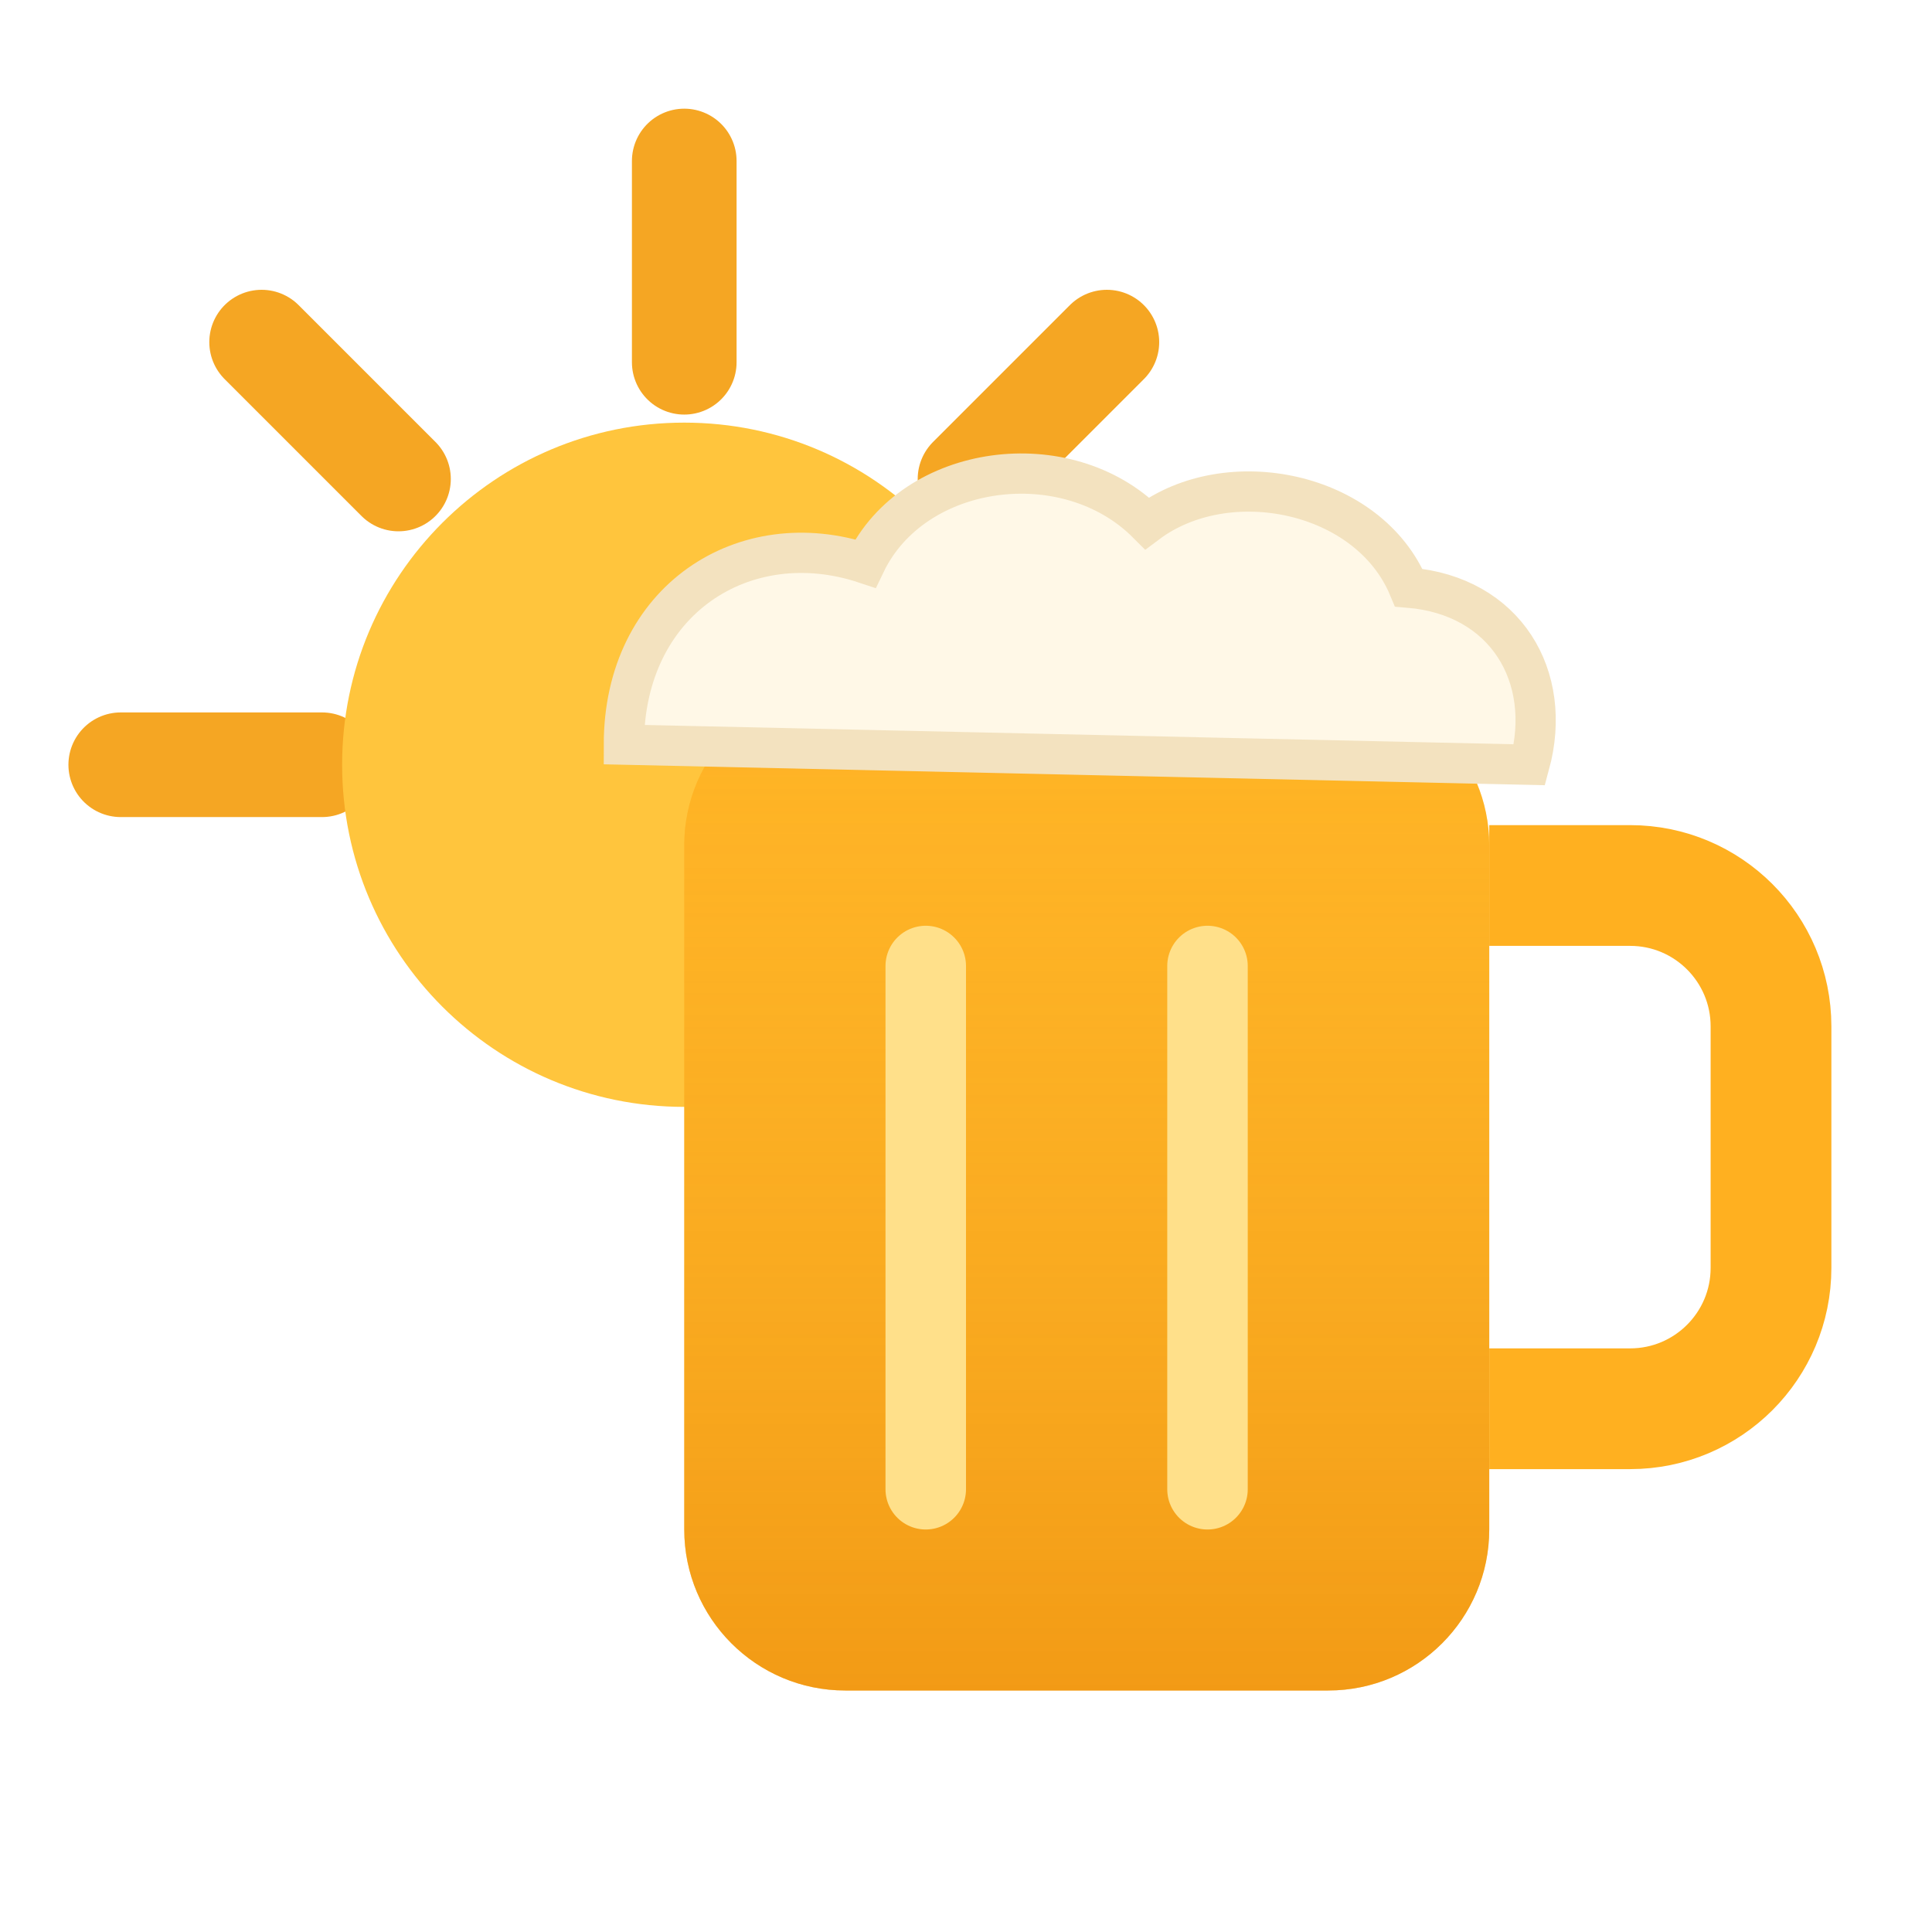
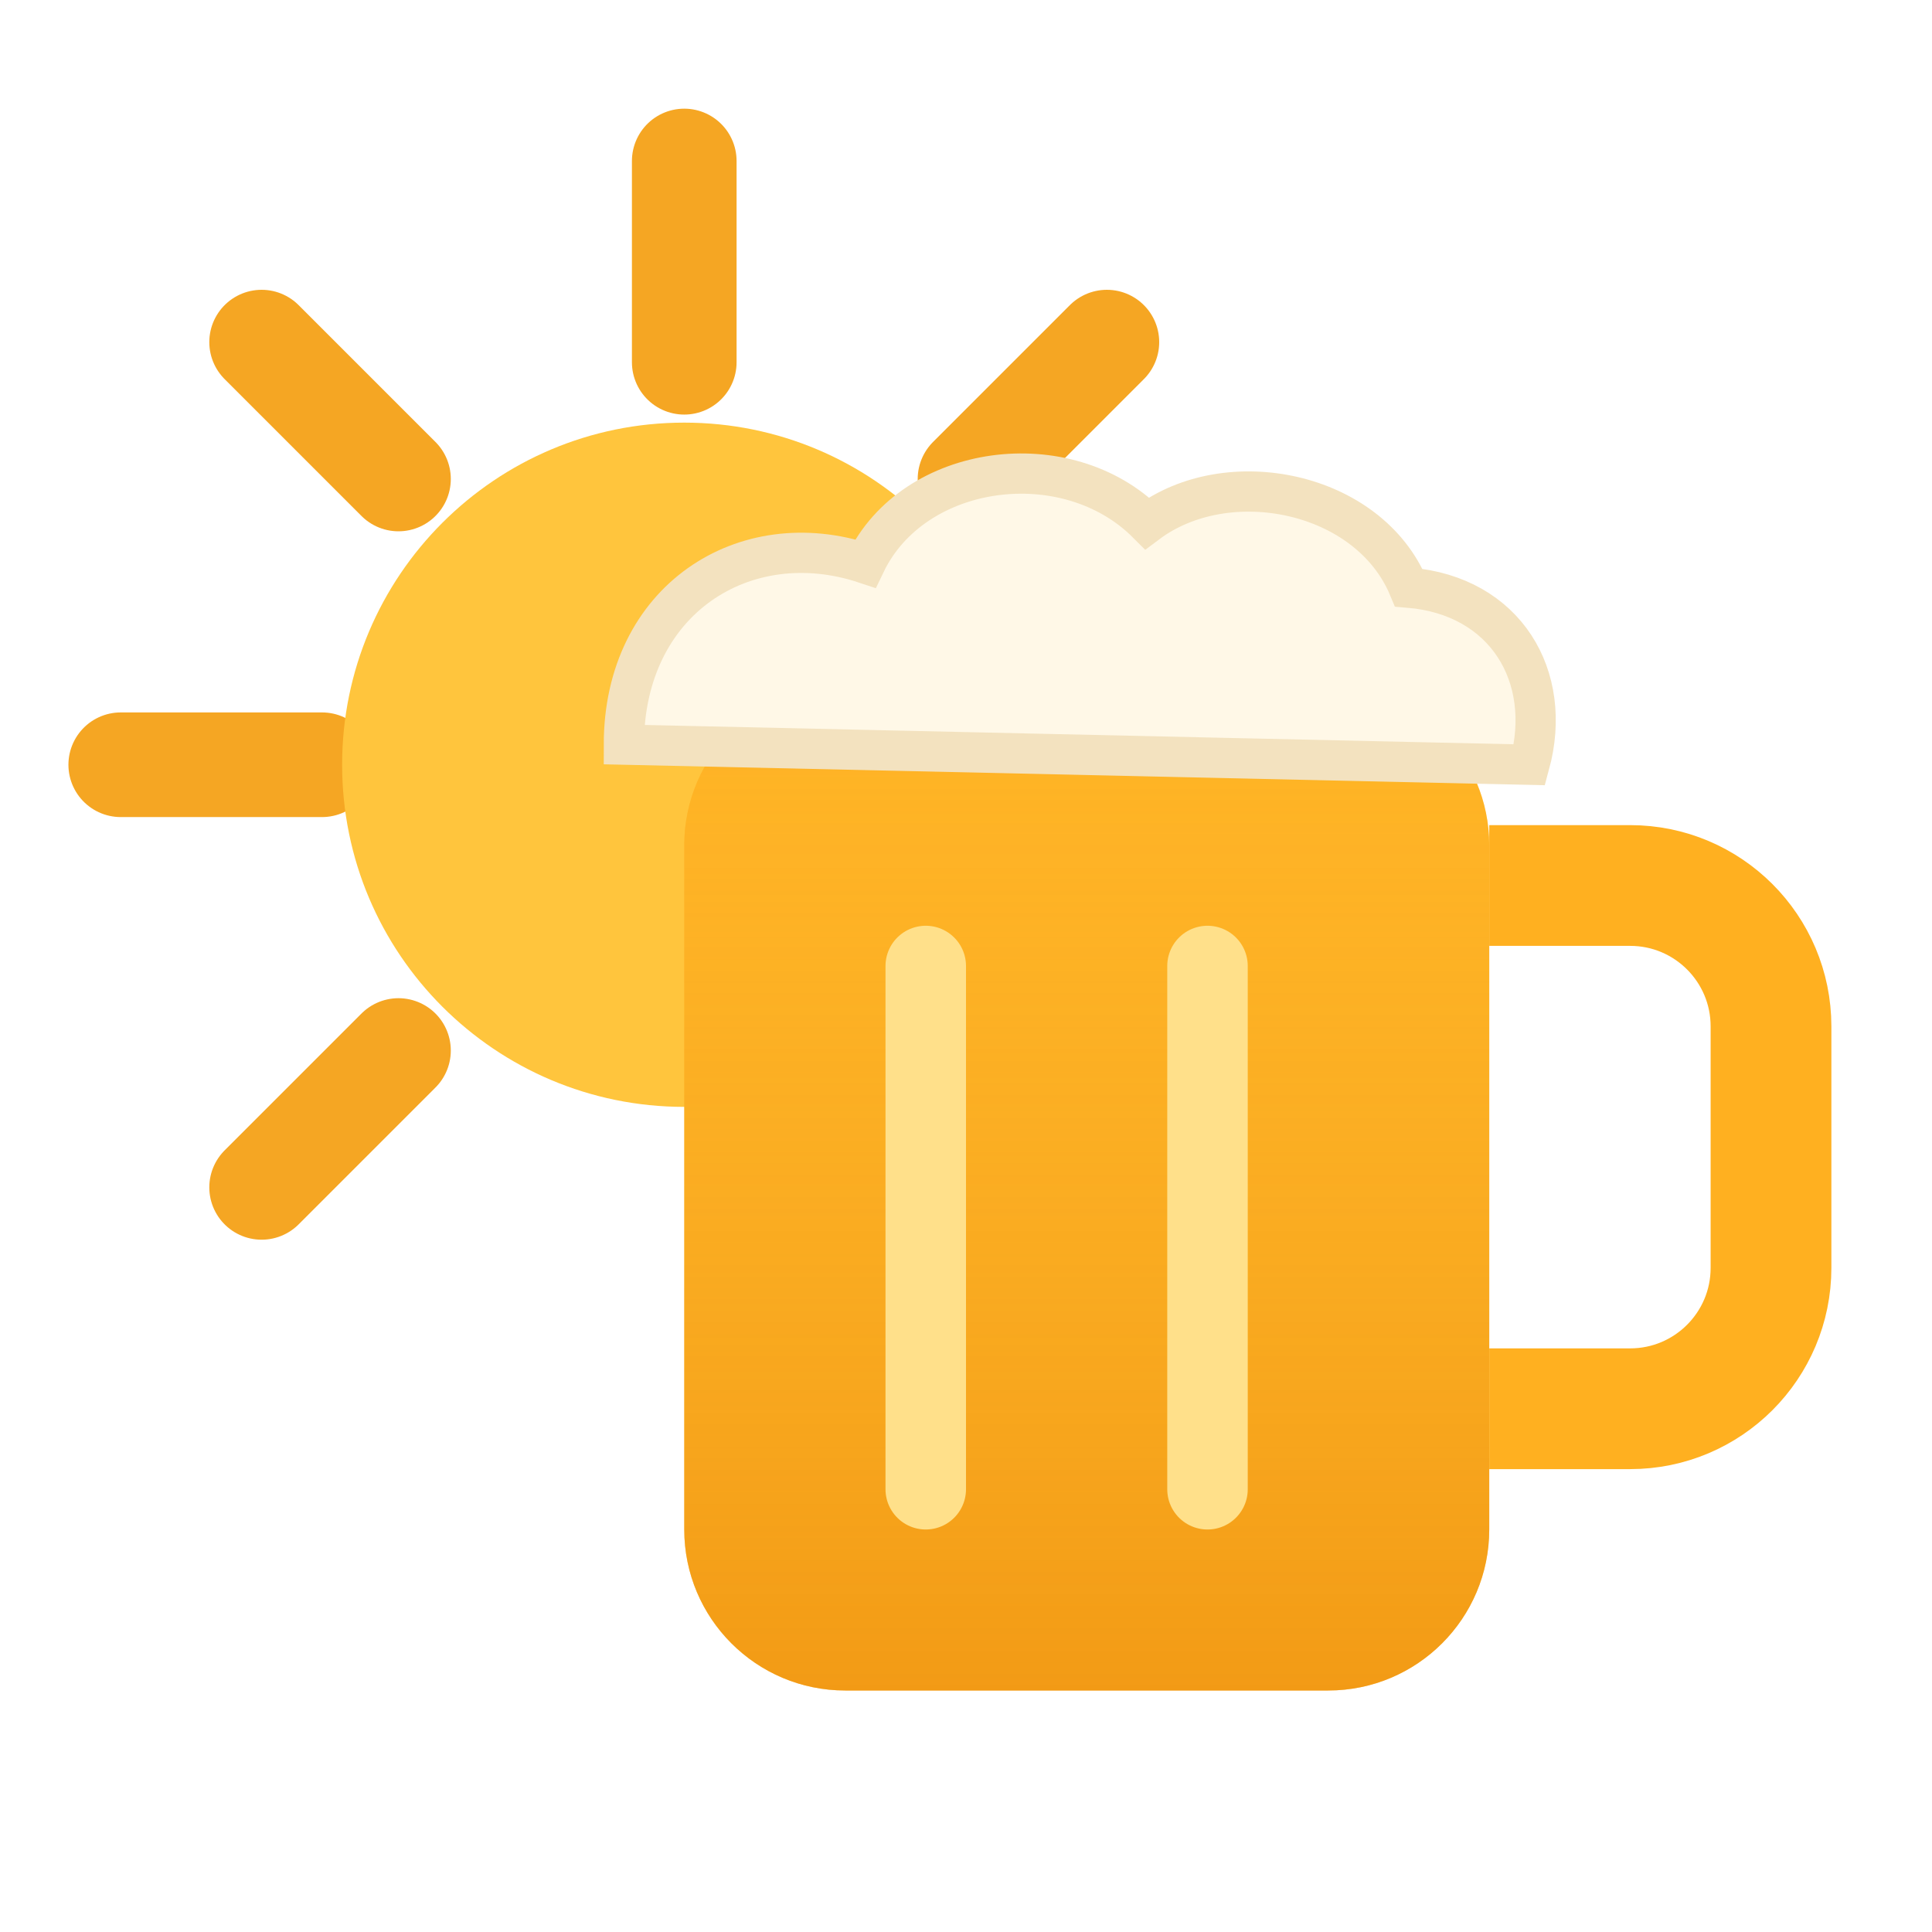
<svg xmlns="http://www.w3.org/2000/svg" viewBox="0 0 48 48">
  <defs>
    <linearGradient id="beer" x1="0" y1="0" x2="0" y2="1">
      <stop offset="0" stop-color="#FFC53D" stop-opacity="0.2" />
      <stop offset="1" stop-color="#E8890C" stop-opacity="0.55" />
    </linearGradient>
  </defs>
  <g stroke="#F5A623" stroke-width="2.6" stroke-linecap="round">
-     <path d="M17 4v5M6.5 8.5l3.4 3.4M3 19h5M27.5 8.5l-3.4 3.4" />
+     <path d="M17 4v5M6.5 8.5l3.4 3.4M3 19h5M6.5 29.5l3.4-3.4M27.5 8.5l-3.4 3.4" />
  </g>
  <circle cx="17" cy="19" r="8.5" fill="#FFC53D" />
  <rect x="17" y="17" width="20" height="25" rx="4" fill="#FFB020" />
  <rect x="17" y="17" width="20" height="25" rx="4" fill="url(#beer)" />
  <path d="M37 22h3.5a3.5 3.5 0 0 1 3.5 3.5v6a3.5 3.5 0 0 1-3.5 3.5H37" fill="none" stroke="#FFB020" stroke-width="3" />
  <path d="M15.5 18.5c0-3.6 3-5.5 6-4.5 1.2-2.5 5-3 7-1 2-1.5 5.5-.8 6.5 1.6 2.4.2 3.6 2.2 3 4.4z" fill="#FFF8E7" stroke="#F3E2BF" />
  <path d="M23 24v13M30 24v13" stroke="#FFE08A" stroke-width="2" stroke-linecap="round" />
</svg>
